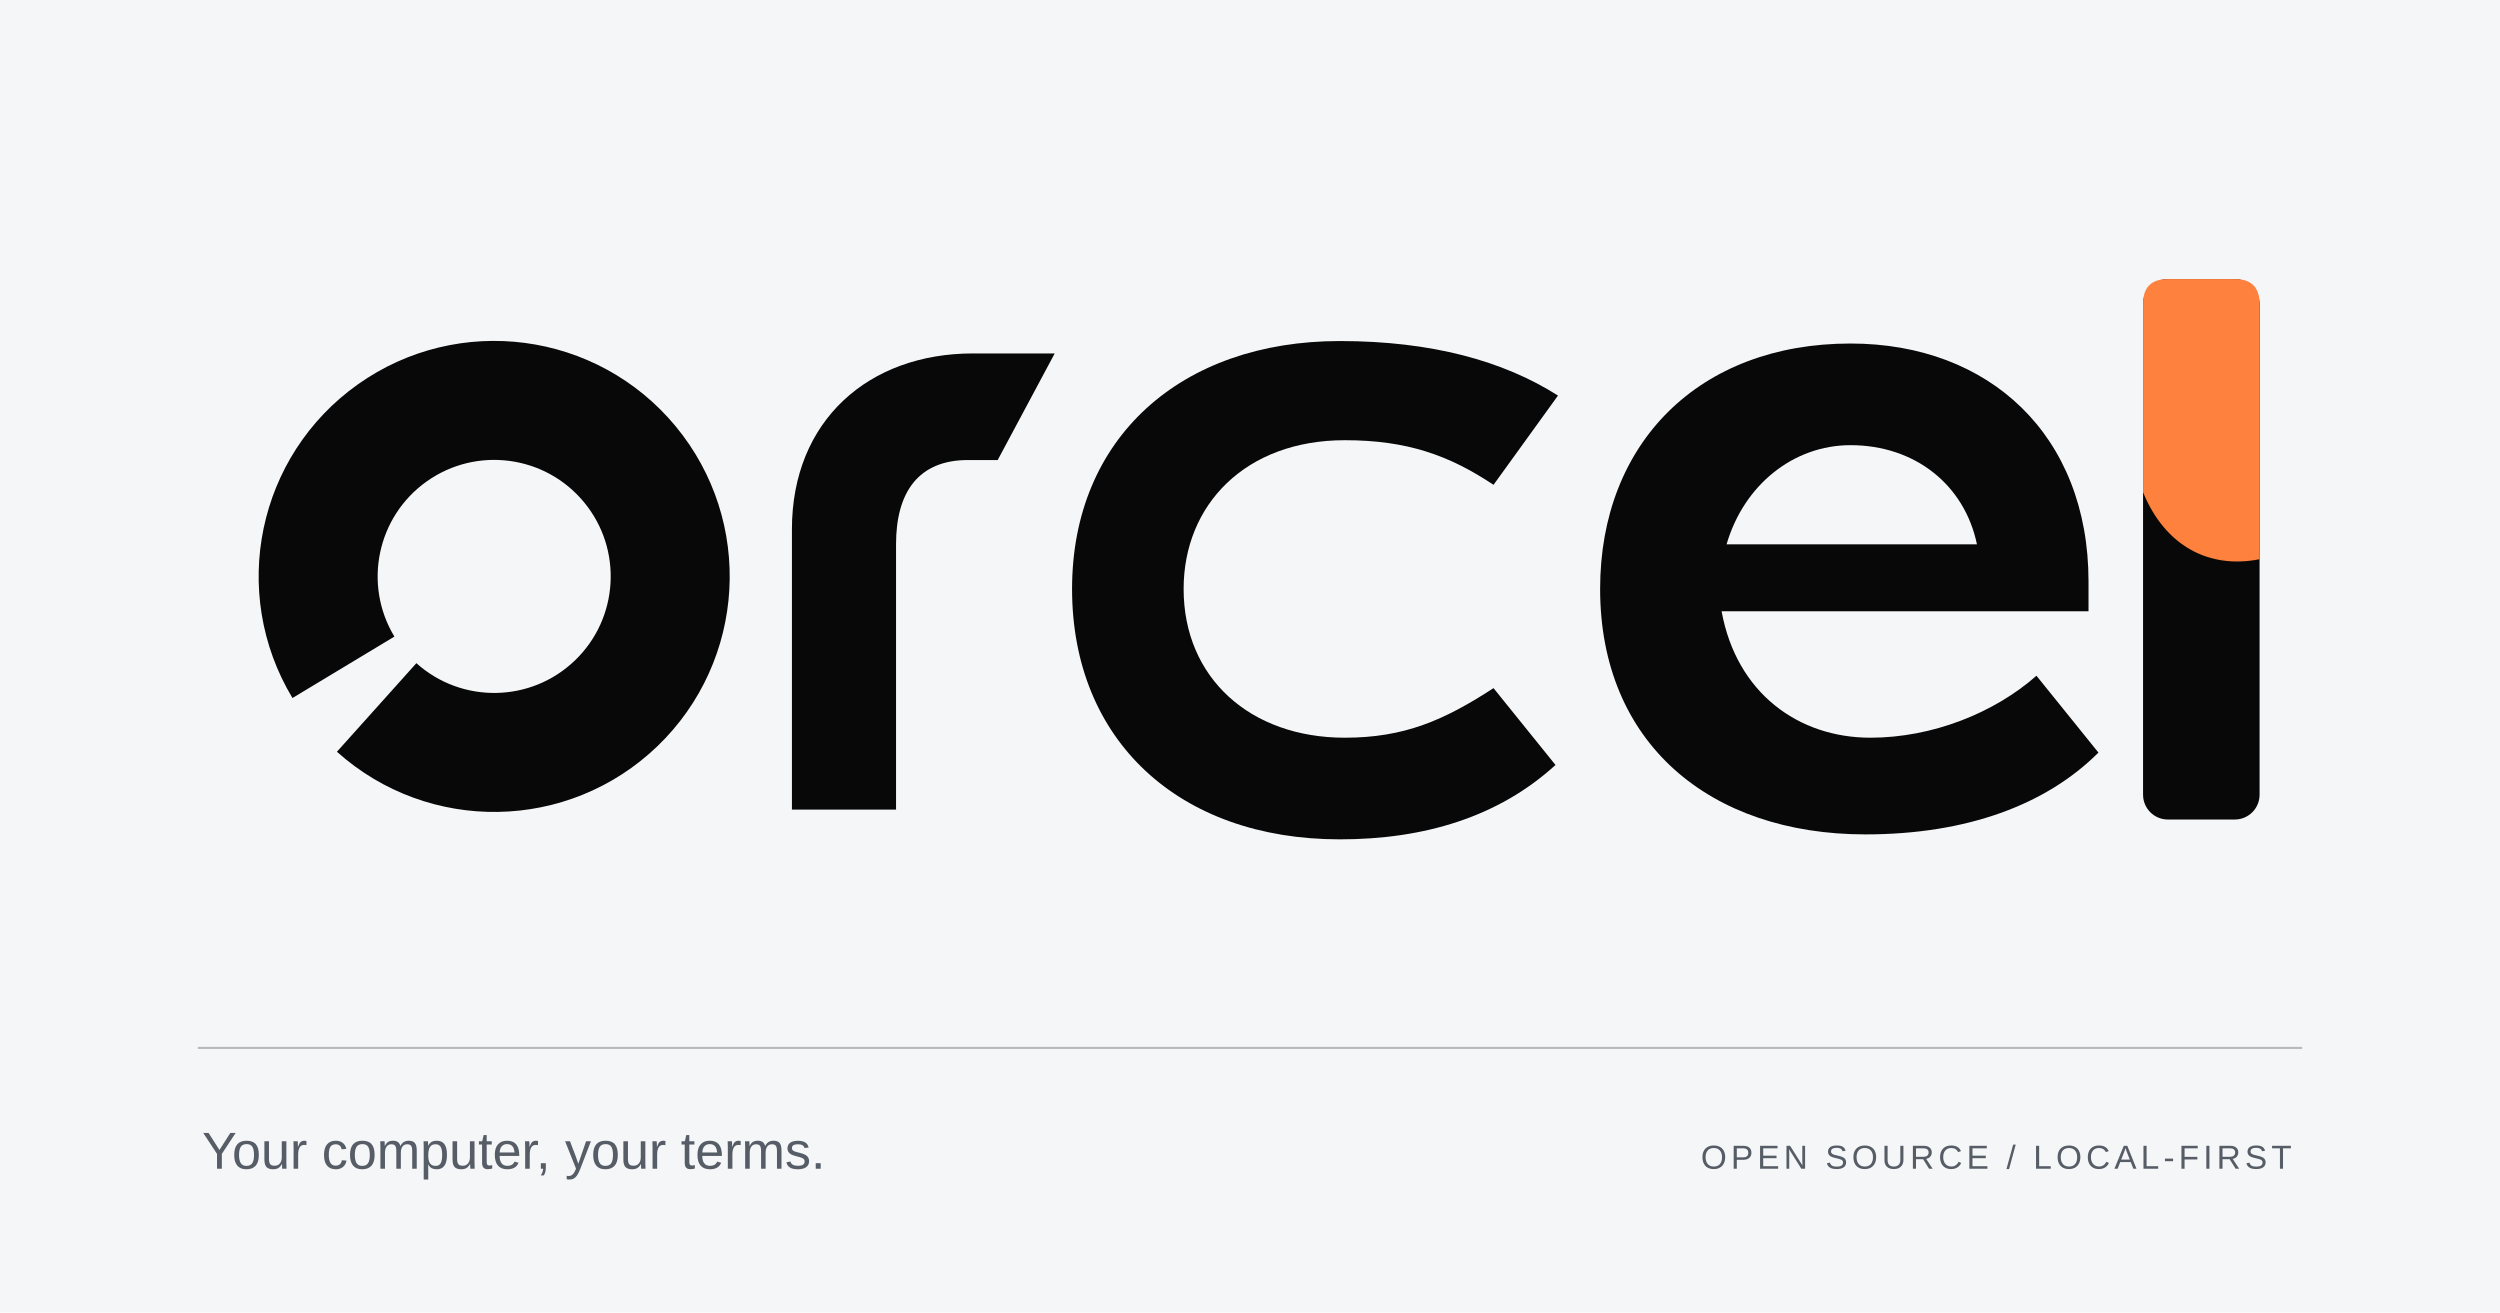
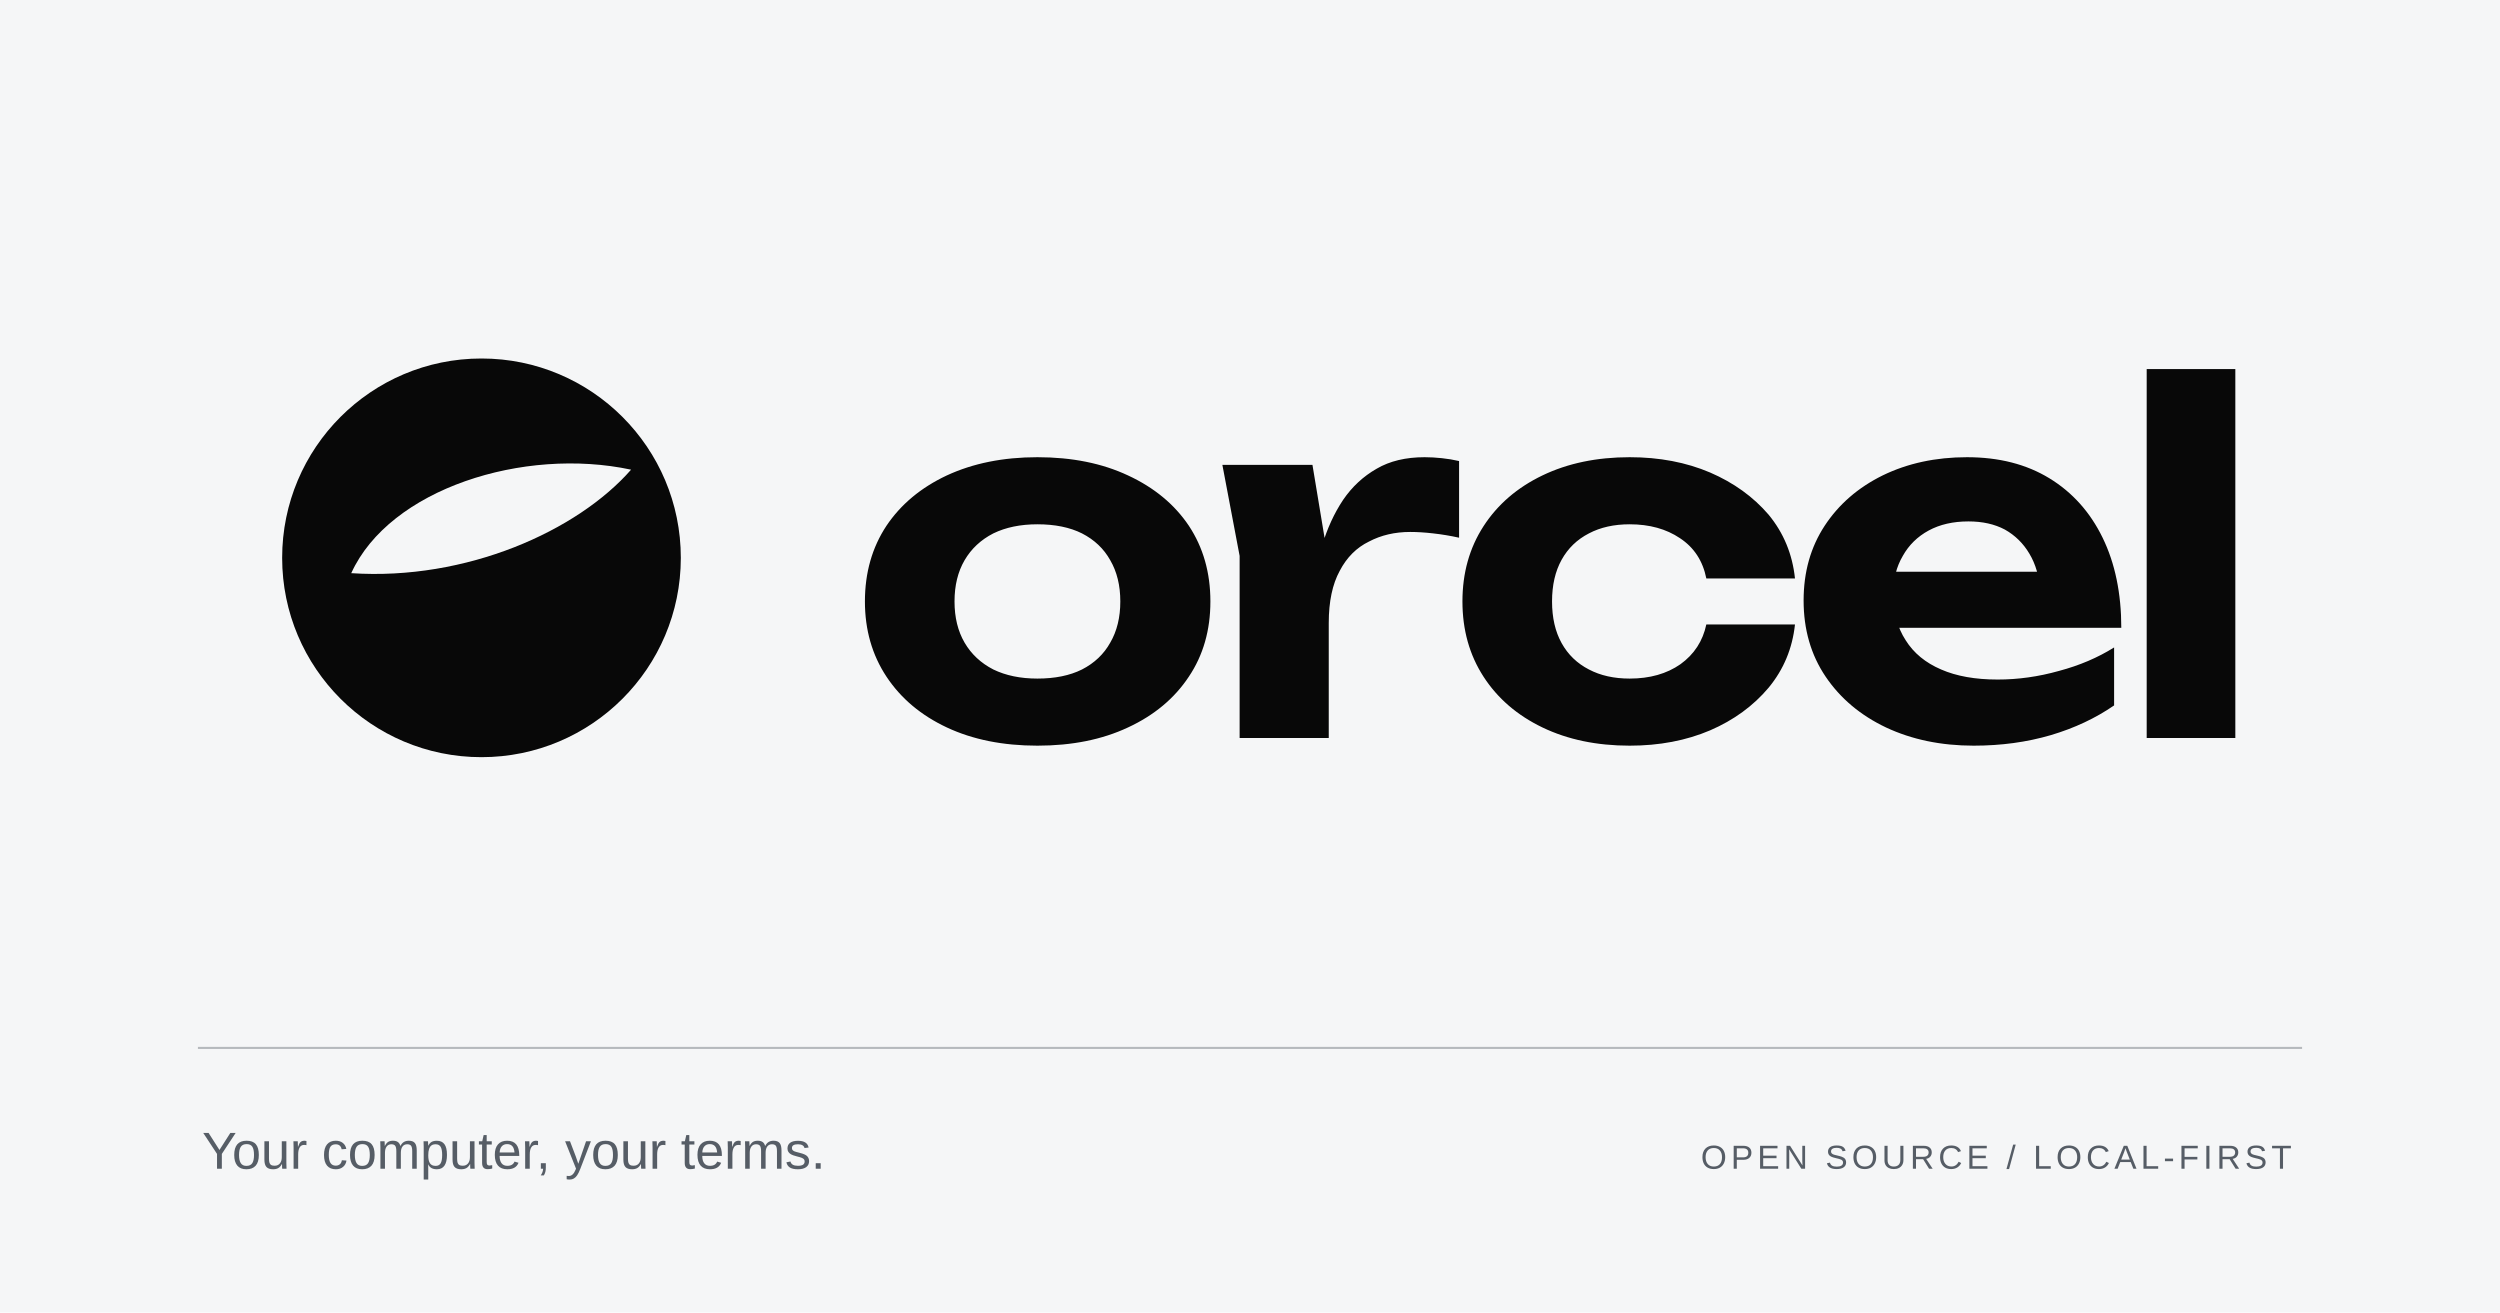
- <svg xmlns="http://www.w3.org/2000/svg" viewBox="0 0 1200 630" role="img" aria-label="Orcel Signal social wordmark banner">
+ <svg xmlns="http://www.w3.org/2000/svg" viewBox="0 0 1200 630" role="img" aria-label="Orcel Orca Eye social banner">
  <rect width="1200" height="630" fill="#F5F6F7" />
-   <g transform="translate(85 128) scale(1.19)">
-     <g class="orcel-signal-wordmark">
-       <path d="M67.1 161.6 A71 71 0 1 1 80.5 177.8" fill="none" stroke="#080808" stroke-width="48" stroke-linecap="butt" />
-       <path d="M248 219 V106 C248 62 279 35 321 35 H354 L331 78 H319 C299 78 290 91 290 112 V219 Z" fill="#080808" />
-       <path d="M557 52 L531 88 C513 76 496 70 471 70 C431 70 406 96 406 130 C406 166 433 190 471 190 C495 190 511 183 531 170 L556 201 C533 222 503 231 469 231 C404 231 361 191 361 130 C361 69 405 30 469 30 C506 30 535 38 557 52 Z" fill="#080808" />
-       <g transform="translate(20 0)">
-         <path d="M748 139 H603 C609 172 634 190 663 190 C688 190 713 180 730 165 L755 196 C734 217 702 229 661 229 C598 229 554 192 554 130 C554 71 594 31 655 31 C711 31 751 68 751 127 V139 H748 Z M605 112 H706 C701 88 681 72 655 72 C632 72 612 88 605 112 Z" fill="#080808" fill-rule="evenodd" />
-       </g>
-       <rect x="793" y="5" width="47" height="218" rx="10" fill="#080808" />
-       <path d="M803 5 H830 Q840 5 840 15 V118 C820 122 802 113 793 91 V15 Q793 5 803 5 Z" fill="#FF813E" />
+   <g transform="translate(95 150) scale(.92)">
+     <g transform="translate(20 0)">
+       <path class="orcel-orca-eye" fill-rule="evenodd" d="M128 24 A104 104 0 1 1 127.9 24 Z M60 136 C80 92 150 70 206 82 C178 114 120 140 60 136 Z" fill="#080808" />
+     </g>
+     <g transform="translate(316 0)">
+       <path class="orcel-wordmark" transform="translate(24 222) scale(.25)" d="M392 16Q284 16 203 -22Q122 -60 77 -128Q32 -196 32 -285Q32 -375 77 -443Q122 -510 203 -548Q285 -586 392 -586Q500 -586 581 -548Q663 -510 708 -443Q753 -375 753 -285Q753 -195 708 -128Q663 -60 581 -22Q500 16 392 16ZM392 -124Q447 -124 485 -143Q524 -163 544 -199Q565 -235 565 -285Q565 -335 544 -371Q524 -407 485 -427Q447 -446 392 -446Q339 -446 300 -427Q261 -407 240 -371Q219 -335 219 -285Q219 -235 240 -199Q261 -163 300 -143Q339 -124 392 -124ZM778 -570H966L1000 -365V0H814V-380ZM1272 -578V-418Q1245 -424 1218 -427Q1192 -430 1170 -430Q1122 -430 1084 -410Q1045 -391 1023 -349Q1000 -307 1000 -240L963 -286Q970 -347 986 -401Q1002 -455 1030 -497Q1058 -538 1100 -562Q1141 -586 1200 -586Q1217 -586 1236 -584Q1255 -582 1272 -578ZM1973 -237Q1965 -162 1918 -105Q1870 -48 1796 -16Q1721 16 1628 16Q1525 16 1446 -22Q1367 -60 1323 -128Q1279 -196 1279 -285Q1279 -374 1323 -442Q1367 -510 1446 -548Q1525 -586 1628 -586Q1721 -586 1796 -554Q1870 -522 1918 -466Q1965 -409 1973 -333H1788Q1777 -388 1733 -417Q1690 -446 1628 -446Q1579 -446 1543 -427Q1506 -408 1486 -372Q1466 -336 1466 -285Q1466 -234 1486 -198Q1506 -162 1543 -143Q1579 -124 1628 -124Q1691 -124 1734 -154Q1777 -185 1788 -237ZM2346 16Q2244 16 2163 -22Q2083 -60 2037 -128Q1991 -196 1991 -287Q1991 -376 2035 -443Q2079 -510 2156 -548Q2234 -586 2332 -586Q2432 -586 2504 -542Q2576 -498 2615 -418Q2654 -338 2654 -230H2140V-347H2552L2485 -305Q2482 -352 2462 -385Q2443 -417 2411 -435Q2379 -452 2335 -452Q2287 -452 2252 -433Q2217 -414 2198 -380Q2178 -346 2178 -301Q2178 -244 2204 -204Q2229 -164 2278 -143Q2326 -122 2396 -122Q2460 -122 2524 -140Q2588 -157 2639 -189V-68Q2581 -28 2507 -6Q2432 16 2346 16ZM2707 -770H2892V0H2707Z" fill="#080808" />
    </g>
  </g>
  <path d="M95 503 H1105" stroke="#565D66" stroke-width="1" opacity=".4" />
  <text x="97" y="561" font-family="Arial,sans-serif" font-size="25" fill="#565D66">Your computer, your terms.</text>
  <text x="1100" y="561" text-anchor="end" font-family="Arial,sans-serif" font-size="16" letter-spacing="2" fill="#565D66">OPEN SOURCE / LOCAL-FIRST</text>
</svg>
